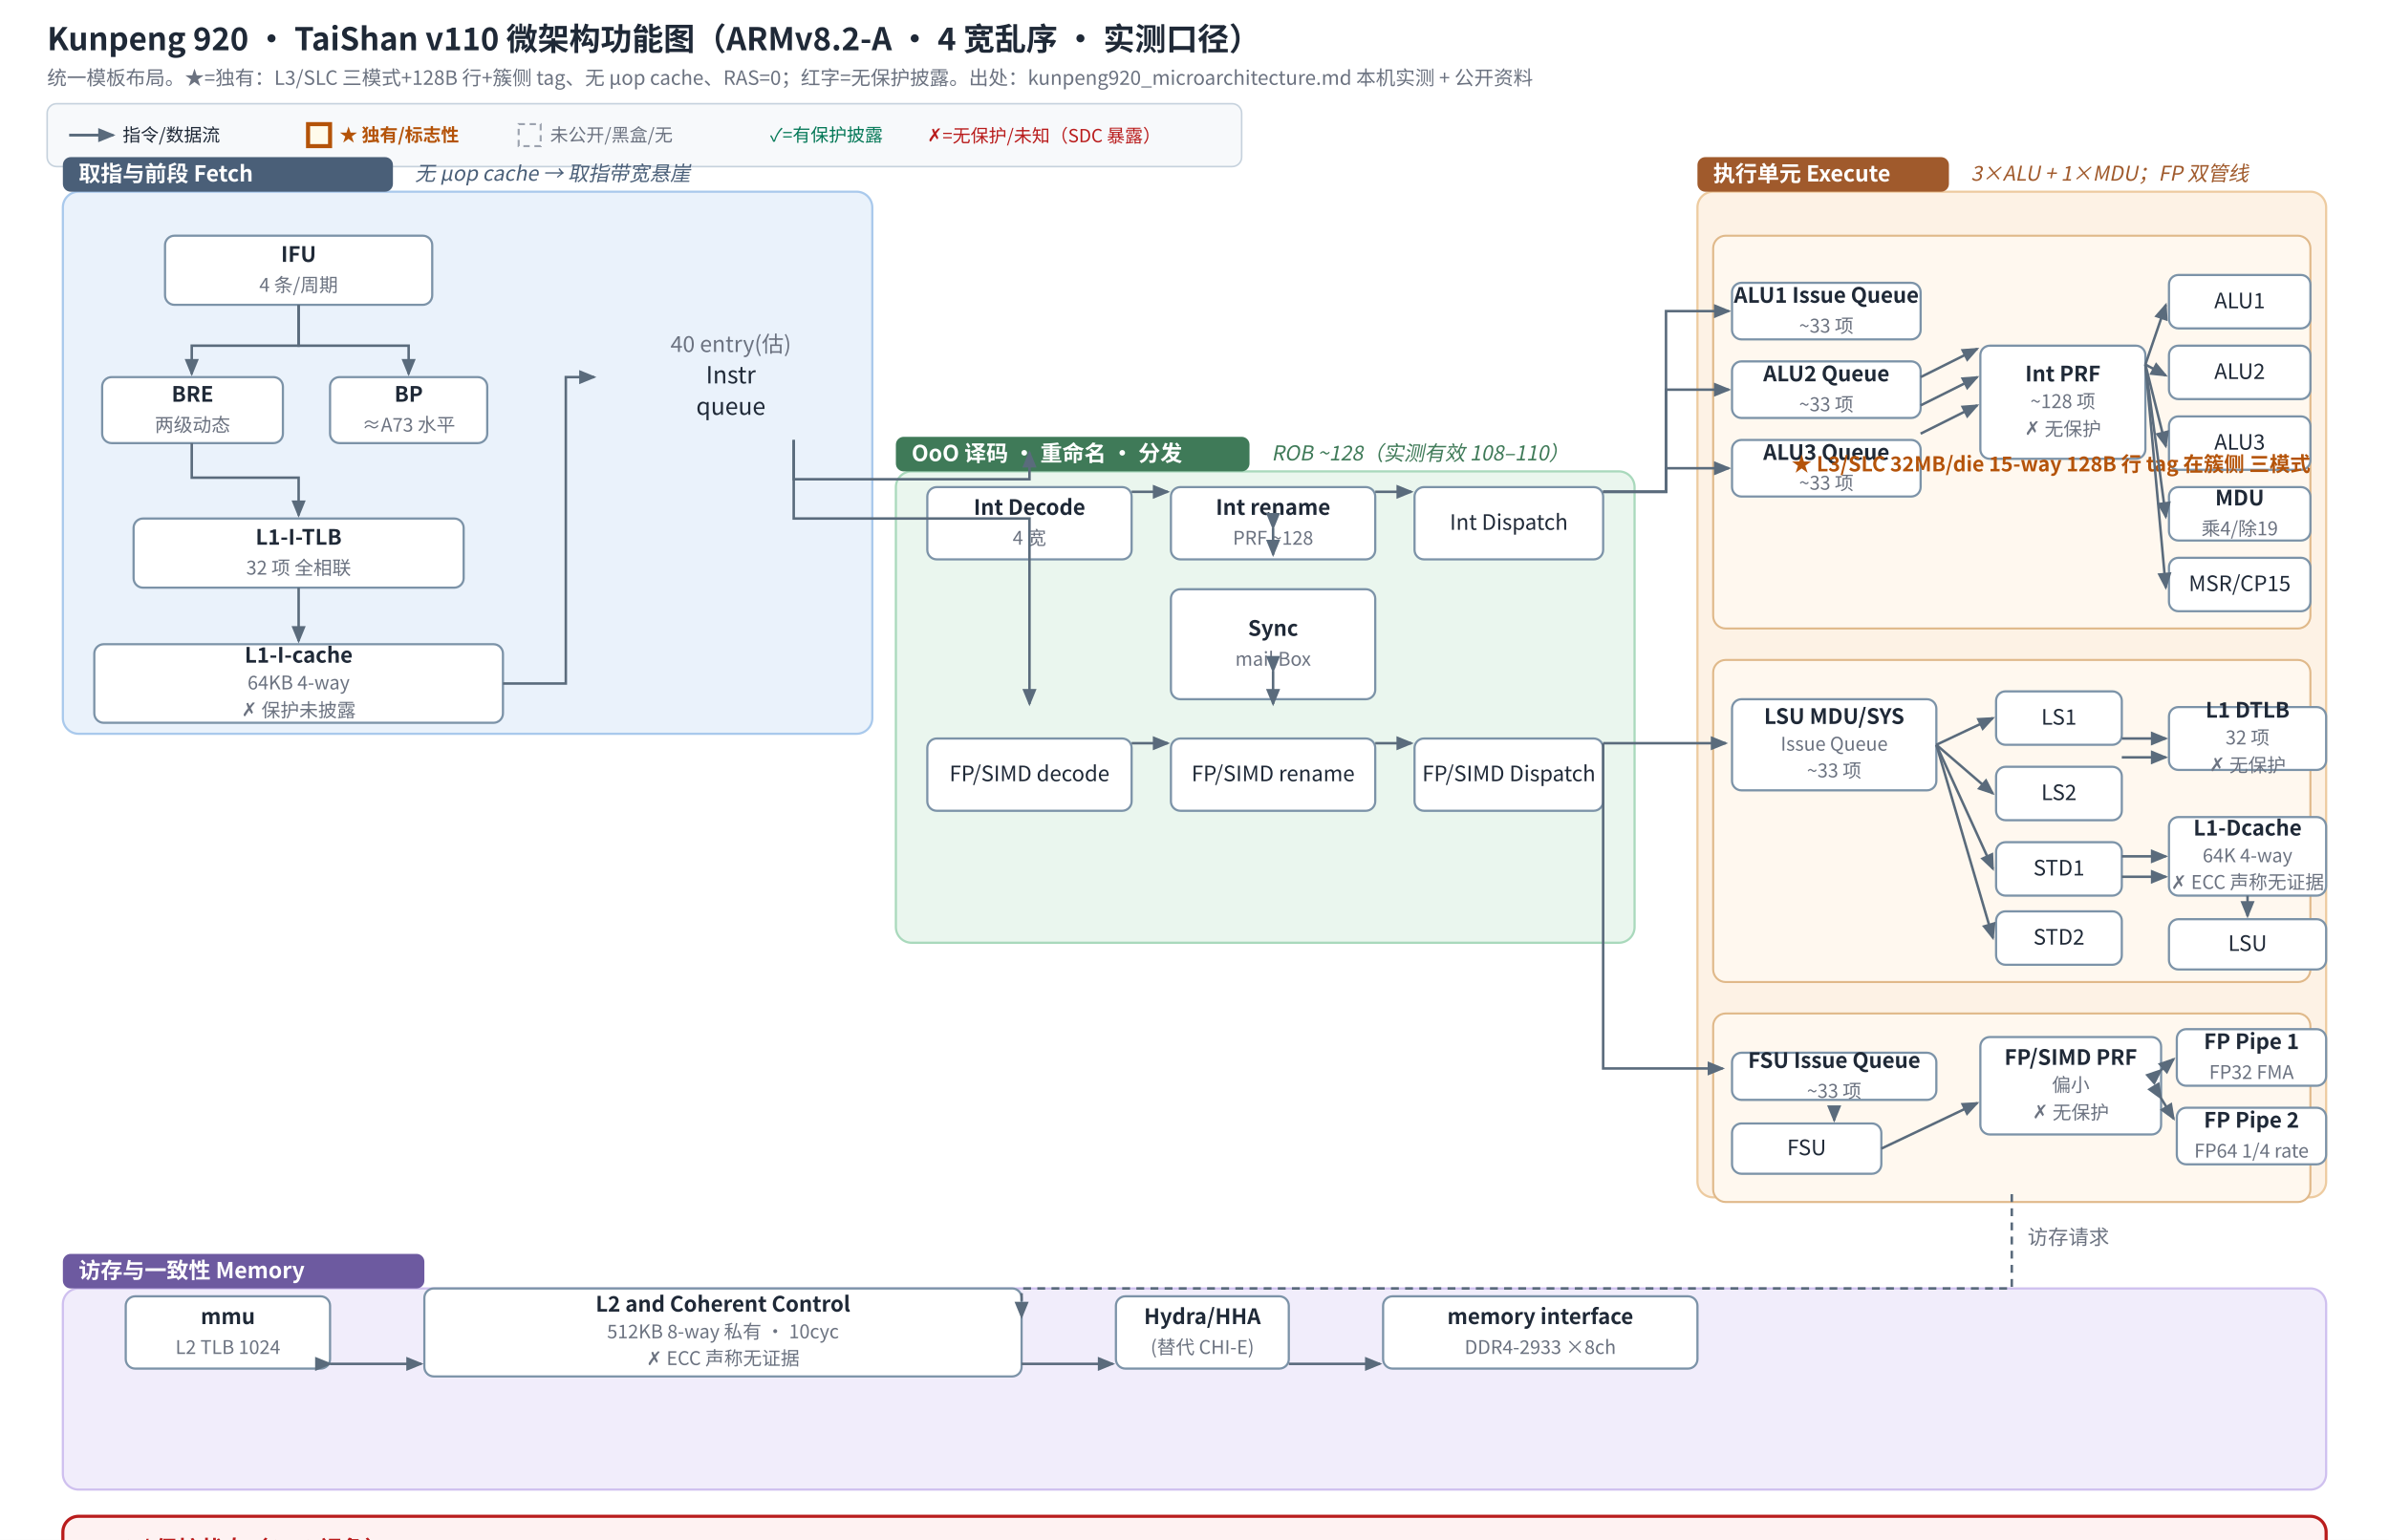
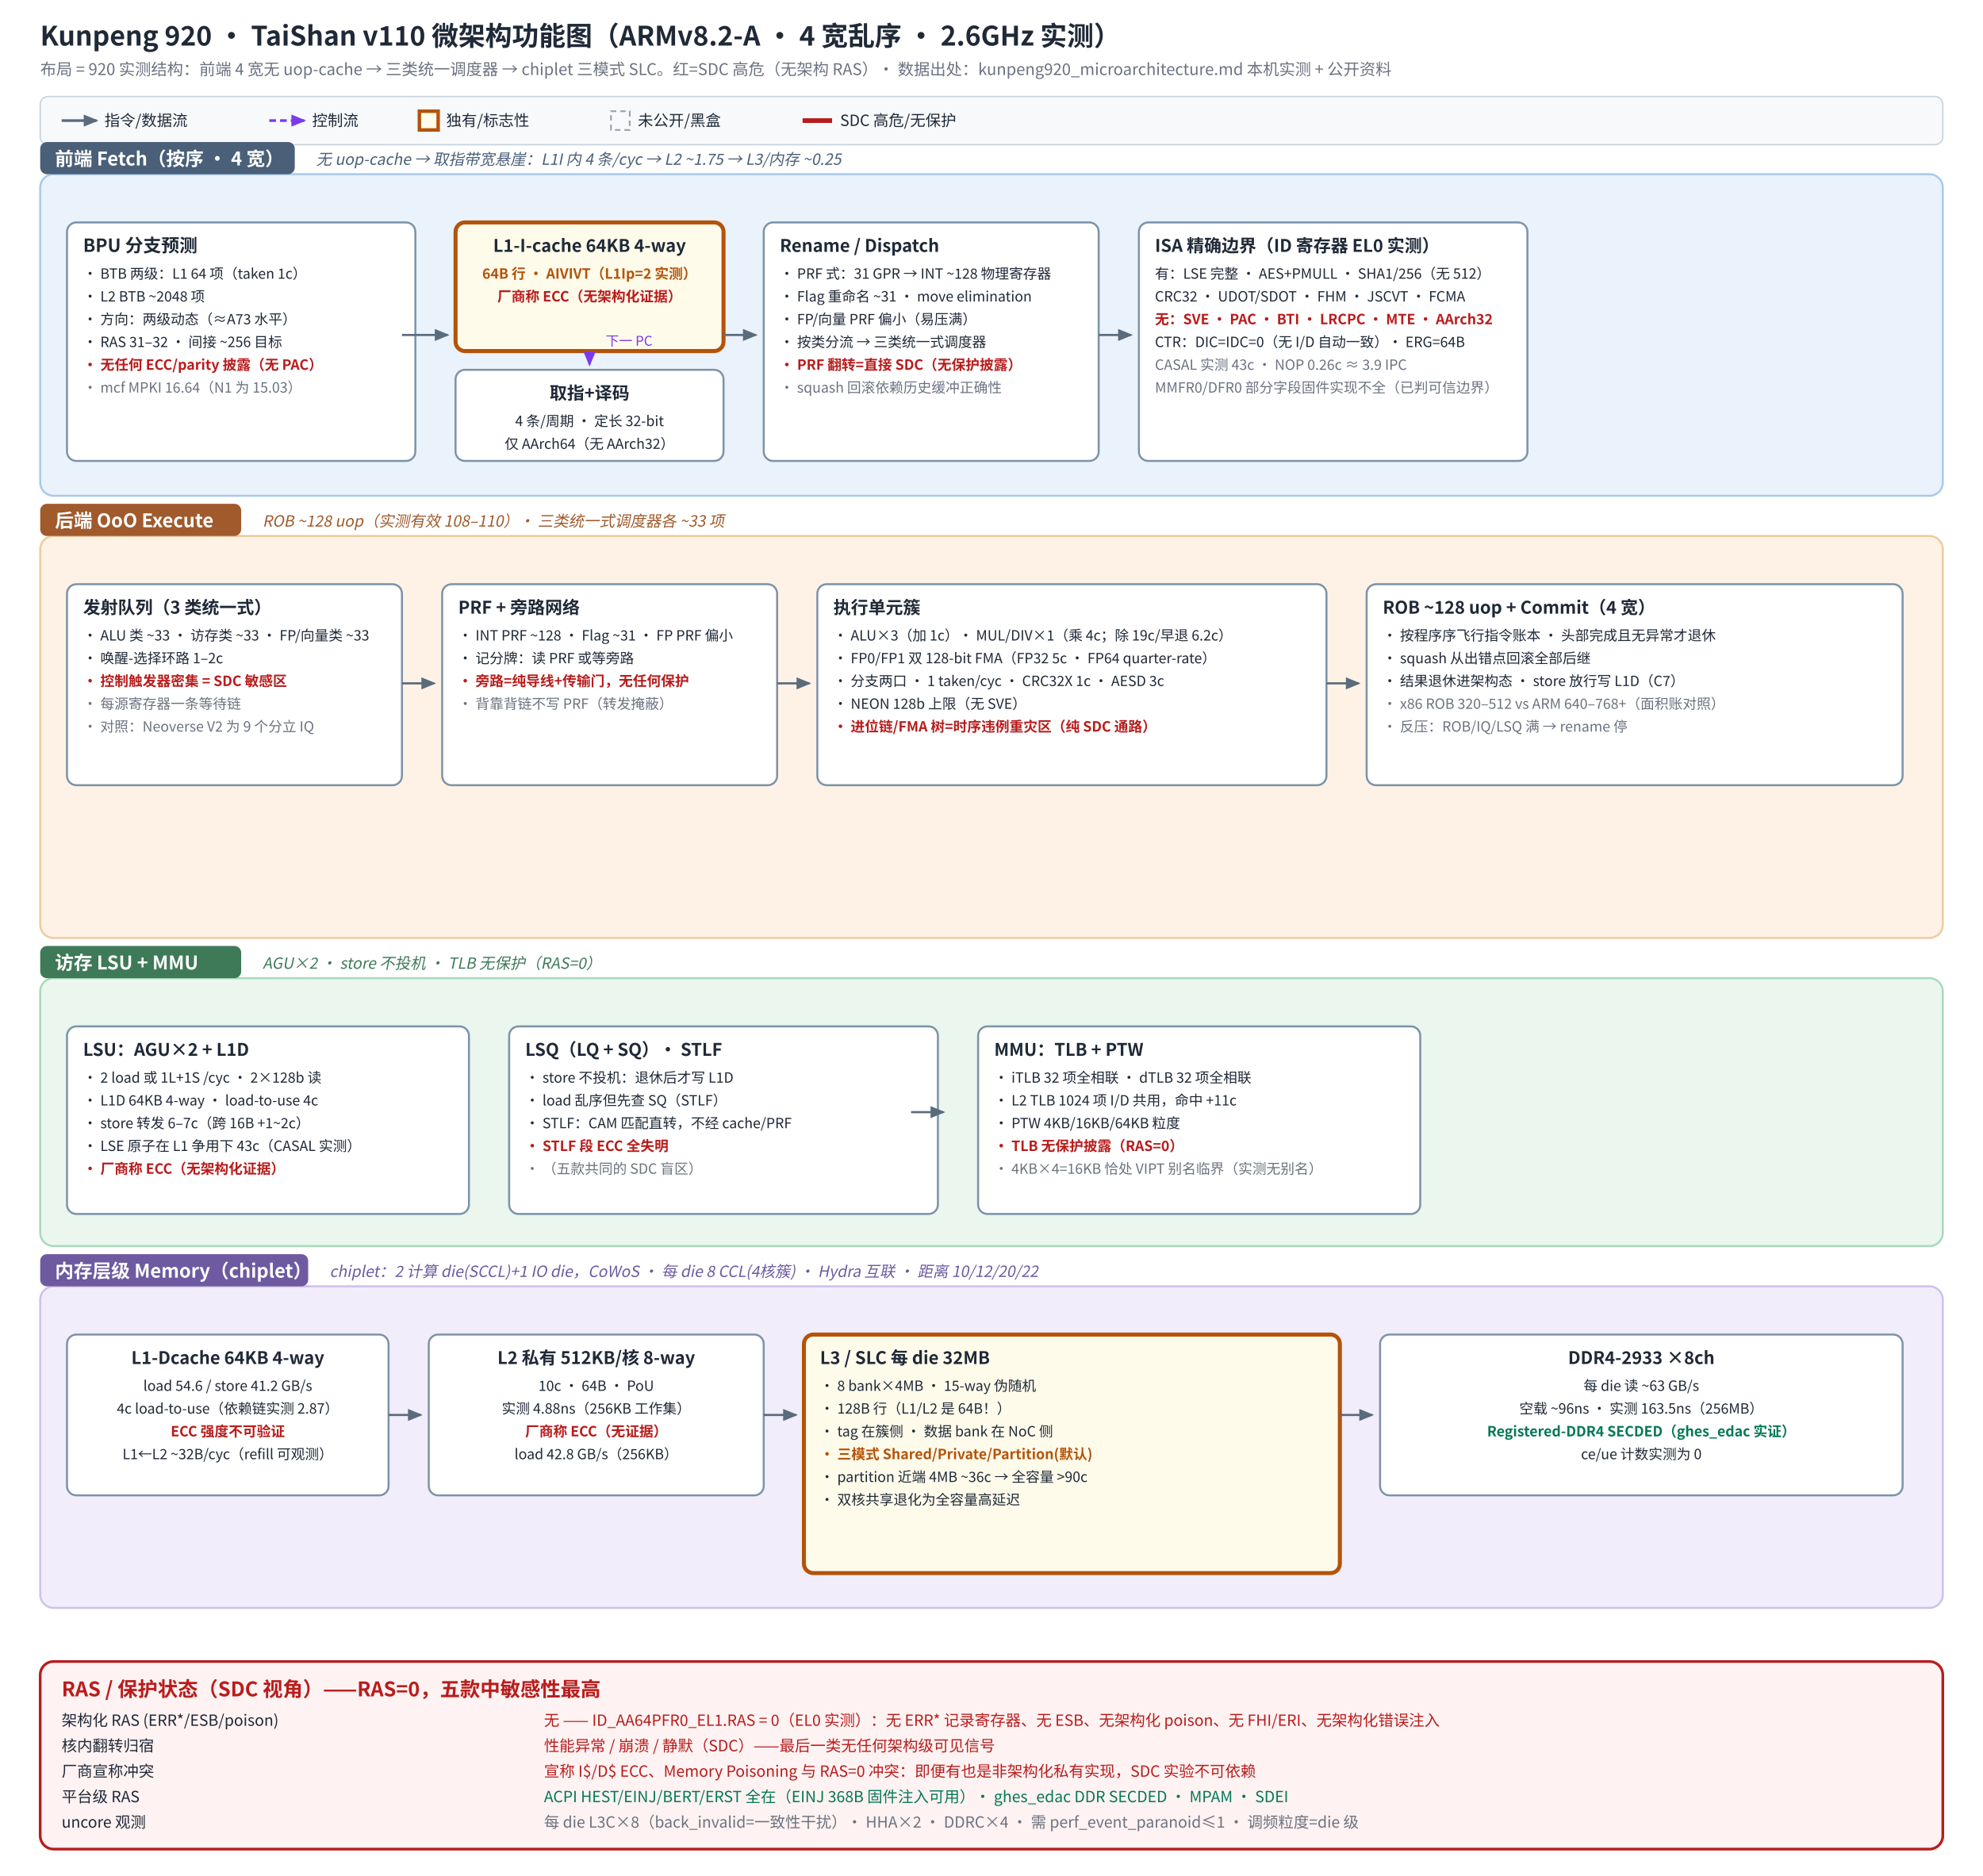
- <svg xmlns="http://www.w3.org/2000/svg" viewBox="0 0 1520 980" width="1520" height="980" font-family="system-ui,'PingFang SC','Noto Sans CJK SC','Microsoft YaHei',sans-serif">
+ <svg xmlns="http://www.w3.org/2000/svg" viewBox="0 0 1480 1400" width="1480" height="1400" font-family="system-ui,'PingFang SC','Noto Sans CJK SC','Microsoft YaHei',sans-serif">
  <defs>
    <marker id="arr" markerWidth="11" markerHeight="9" refX="9.5" refY="4.5" orient="auto" markerUnits="userSpaceOnUse">
      <path d="M0,0 L11,4.5 L0,9 Z" fill="#5a6b7c" />
    </marker>
-     <marker id="arrR" markerWidth="11" markerHeight="9" refX="1.5" refY="4.5" orient="auto-start-reverse" markerUnits="userSpaceOnUse">
-       <path d="M11,0 L0,4.5 L11,9 Z" fill="#5a6b7c" />
+     <marker id="arrC" markerWidth="11" markerHeight="9" refX="9.5" refY="4.5" orient="auto" markerUnits="userSpaceOnUse">
+       <path d="M0,0 L11,4.5 L0,9 Z" fill="#7c3aed" />
    </marker>
  </defs>
-   <rect x="0" y="0" width="1520" height="980" fill="#ffffff" />
-   <text x="30" y="32" font-size="20" font-weight="700" fill="#1f2937">Kunpeng 920 · TaiShan v110 微架构功能图（ARMv8.2-A · 4 宽乱序 · 实测口径）</text>
-   <text x="30" y="54" font-size="12.5" fill="#6b7280">统一模板布局。★=独有：L3/SLC 三模式+128B 行+簇侧 tag、无 µop cache、RAS=0；红字=无保护披露。出处：kunpeng920_microarchitecture.md 本机实测 + 公开资料</text>
-   <g font-size="11.5">
-     <rect x="30" y="66" width="760" height="40" rx="6" fill="#f7f9fb" stroke="#c6d2dd" />
-     <line x1="44" y1="86" x2="72" y2="86" stroke="#5a6b7c" stroke-width="1.8" marker-end="url(#arr)" />
-     <text x="78" y="90" fill="#1f2937">指令/数据流</text>
-     <rect x="196" y="79" width="14" height="14" fill="#fffbeb" stroke="#b45309" stroke-width="2.6" />
-     <text x="216" y="90" fill="#b45309" font-weight="600">★ 独有/标志性</text>
-     <rect x="330" y="79" width="14" height="14" fill="#f7f9fb" stroke="#9ca3af" stroke-width="1.3" stroke-dasharray="4,3" />
-     <text x="350" y="90" fill="#6b7280">未公开/黑盒/无</text>
-     <text x="490" y="90" fill="#047857">✓=有保护披露</text>
-     <text x="590" y="90" fill="#b91c1c">✗=无保护/未知（SDC 暴露）</text>
-   </g>
-   <rect x="40" y="122" width="515" height="345" rx="10" fill="#eaf2fb" stroke="#a9c9ec" stroke-width="1.4" />
-   <rect x="40" y="100" width="210" height="22" rx="5" fill="#4a5f78" />
-   <text x="50" y="115.5" font-size="14" fill="#ffffff" font-weight="600">取指与前段 Fetch</text>
-   <text x="264" y="115" font-size="13" fill="#4a5f78" font-style="italic">无 µop cache → 取指带宽悬崖</text>
-   <rect x="570" y="300" width="470" height="300" rx="10" fill="#eaf6ee" stroke="#a9d9bc" stroke-width="1.4" />
-   <rect x="570" y="278" width="225" height="22" rx="5" fill="#3f7a58" />
-   <text x="580" y="293.5" font-size="14" fill="#ffffff" font-weight="600">OoO 译码 · 重命名 · 分发</text>
-   <text x="809" y="293" font-size="13" fill="#3f7a58" font-style="italic">ROB ~128（实测有效 108–110）</text>
-   <rect x="1080" y="122" width="400" height="640" rx="10" fill="#fdf2e5" stroke="#edcba0" stroke-width="1.4" />
-   <rect x="1080" y="100" width="160" height="22" rx="5" fill="#a05a2c" />
-   <text x="1090" y="115.5" font-size="14" fill="#ffffff" font-weight="600">执行单元 Execute</text>
-   <text x="1254" y="115" font-size="13" fill="#a05a2c" font-style="italic">3×ALU + 1×MDU；FP 双管线</text>
-   <rect x="40" y="820" width="1440" height="128" rx="10" fill="#f1edfb" stroke="#cfc0ef" stroke-width="1.4" />
-   <rect x="40" y="798" width="230" height="22" rx="5" fill="#6d5aa0" />
-   <text x="50" y="813.5" font-size="14" fill="#ffffff" font-weight="600">访存与一致性 Memory</text>
-   <rect x="105" y="150" width="170" height="44" rx="6" fill="#ffffff" stroke="#7c93a8" stroke-width="1.4" />
-   <text x="190.0" y="166.68" font-size="13.5" fill="#1f2937" text-anchor="middle" font-weight="600">IFU</text>
-   <text x="190.0" y="185.68" font-size="12.0" fill="#6b7280" text-anchor="middle">4 条/周期</text>
-   <rect x="65" y="240" width="115" height="42" rx="6" fill="#ffffff" stroke="#7c93a8" stroke-width="1.4" />
-   <text x="122.5" y="255.68" font-size="13.5" fill="#1f2937" text-anchor="middle" font-weight="600">BRE</text>
-   <text x="122.5" y="274.68" font-size="12.0" fill="#6b7280" text-anchor="middle">两级动态</text>
-   <rect x="210" y="240" width="100" height="42" rx="6" fill="#ffffff" stroke="#7c93a8" stroke-width="1.4" />
-   <text x="260.0" y="255.68" font-size="13.5" fill="#1f2937" text-anchor="middle" font-weight="600">BP</text>
-   <text x="260.0" y="274.68" font-size="12.0" fill="#6b7280" text-anchor="middle">≈A73 水平</text>
-   <rect x="85" y="330" width="210" height="44" rx="6" fill="#ffffff" stroke="#7c93a8" stroke-width="1.4" />
-   <text x="190.0" y="346.68" font-size="13.5" fill="#1f2937" text-anchor="middle" font-weight="600">L1-I-TLB</text>
-   <text x="190.0" y="365.68" font-size="12.0" fill="#6b7280" text-anchor="middle">32 项 全相联</text>
-   <rect x="60" y="410" width="260" height="50" rx="6" fill="#ffffff" stroke="#7c93a8" stroke-width="1.4" />
-   <text x="190.0" y="421.74" font-size="13.5" fill="#1f2937" text-anchor="middle" font-weight="600">L1-I-cache</text>
-   <text x="190.0" y="438.74" font-size="12.0" fill="#6b7280" text-anchor="middle">64KB 4-way</text>
-   <text x="190.0" y="455.74" font-size="12.0" fill="#6b7280" text-anchor="middle">✗ 保护未披露</text>
-   <text x="465" y="224" font-size="14" fill="#6b7280" text-anchor="middle">40 entry(估)</text>
-   <text x="465" y="244" font-size="15" fill="#1f2937" text-anchor="middle">Instr</text>
-   <text x="465" y="264" font-size="15" fill="#1f2937" text-anchor="middle">queue</text>
-   <rect x="590" y="310" width="130" height="46" rx="6" fill="#ffffff" stroke="#7c93a8" stroke-width="1.4" />
-   <text x="655.0" y="327.68" font-size="13.5" fill="#1f2937" text-anchor="middle" font-weight="600">Int Decode</text>
-   <text x="655.0" y="346.68" font-size="12.0" fill="#6b7280" text-anchor="middle">4 宽</text>
-   <rect x="745" y="310" width="130" height="46" rx="6" fill="#ffffff" stroke="#7c93a8" stroke-width="1.4" />
-   <text x="810.0" y="327.68" font-size="13.5" fill="#1f2937" text-anchor="middle" font-weight="600">Int rename</text>
-   <text x="810.0" y="346.68" font-size="12.0" fill="#6b7280" text-anchor="middle">PRF ~128</text>
-   <rect x="900" y="310" width="120" height="46" rx="6" fill="#ffffff" stroke="#7c93a8" stroke-width="1.4" />
-   <text x="960.0" y="337.18" font-size="13.5" fill="#1f2937" text-anchor="middle">Int Dispatch</text>
-   <rect x="745" y="375" width="130" height="70" rx="6" fill="#ffffff" stroke="#7c93a8" stroke-width="1.4" />
-   <text x="810.0" y="404.68" font-size="13.5" fill="#1f2937" text-anchor="middle" font-weight="600">Sync</text>
-   <text x="810.0" y="423.68" font-size="12.0" fill="#6b7280" text-anchor="middle">mail Box</text>
-   <rect x="590" y="470" width="130" height="46" rx="6" fill="#ffffff" stroke="#7c93a8" stroke-width="1.4" />
-   <text x="655.0" y="497.18" font-size="13.5" fill="#1f2937" text-anchor="middle">FP/SIMD decode</text>
-   <rect x="745" y="470" width="130" height="46" rx="6" fill="#ffffff" stroke="#7c93a8" stroke-width="1.4" />
-   <text x="810.0" y="497.18" font-size="13.5" fill="#1f2937" text-anchor="middle">FP/SIMD rename</text>
-   <rect x="900" y="470" width="120" height="46" rx="6" fill="#ffffff" stroke="#7c93a8" stroke-width="1.4" />
-   <text x="960.0" y="497.18" font-size="13.5" fill="#1f2937" text-anchor="middle">FP/SIMD Dispatch</text>
-   <rect x="1090" y="150" width="380" height="250" rx="8" fill="#fff8ef" stroke="#e0b98a" stroke-width="1.3" />
-   <text x="1102" y="202" font-size="16" fill="#a05a2c" text-anchor="start" font-weight="600">IEX</text>
-   <rect x="1102" y="180" width="120" height="36" rx="6" fill="#ffffff" stroke="#7c93a8" stroke-width="1.4" />
-   <text x="1162.0" y="192.68" font-size="13.5" fill="#1f2937" text-anchor="middle" font-weight="600">ALU1 Issue Queue</text>
-   <text x="1162.0" y="211.68" font-size="12.0" fill="#6b7280" text-anchor="middle">~33 项</text>
-   <rect x="1102" y="230" width="120" height="36" rx="6" fill="#ffffff" stroke="#7c93a8" stroke-width="1.4" />
-   <text x="1162.0" y="242.68" font-size="13.5" fill="#1f2937" text-anchor="middle" font-weight="600">ALU2 Queue</text>
-   <text x="1162.0" y="261.68" font-size="12.0" fill="#6b7280" text-anchor="middle">~33 项</text>
-   <rect x="1102" y="280" width="120" height="36" rx="6" fill="#ffffff" stroke="#7c93a8" stroke-width="1.4" />
-   <text x="1162.0" y="292.68" font-size="13.5" fill="#1f2937" text-anchor="middle" font-weight="600">ALU3 Queue</text>
-   <text x="1162.0" y="311.68" font-size="12.0" fill="#6b7280" text-anchor="middle">~33 项</text>
-   <rect x="1260" y="220" width="105" height="72" rx="6" fill="#ffffff" stroke="#7c93a8" stroke-width="1.4" />
-   <text x="1312.5" y="242.74" font-size="13.5" fill="#1f2937" text-anchor="middle" font-weight="600">Int PRF</text>
-   <text x="1312.5" y="259.74" font-size="12.0" fill="#6b7280" text-anchor="middle">~128 项</text>
-   <text x="1312.5" y="276.74" font-size="12.0" fill="#6b7280" text-anchor="middle">✗ 无保护</text>
-   <rect x="1380" y="175" width="90" height="34" rx="6" fill="#ffffff" stroke="#7c93a8" stroke-width="1.4" />
-   <text x="1425.0" y="196.18" font-size="13.5" fill="#1f2937" text-anchor="middle">ALU1</text>
-   <rect x="1380" y="220" width="90" height="34" rx="6" fill="#ffffff" stroke="#7c93a8" stroke-width="1.4" />
-   <text x="1425.0" y="241.18" font-size="13.5" fill="#1f2937" text-anchor="middle">ALU2</text>
-   <rect x="1380" y="265" width="90" height="34" rx="6" fill="#ffffff" stroke="#7c93a8" stroke-width="1.4" />
-   <text x="1425.0" y="286.18" font-size="13.5" fill="#1f2937" text-anchor="middle">ALU3</text>
-   <rect x="1380" y="310" width="90" height="34" rx="6" fill="#ffffff" stroke="#7c93a8" stroke-width="1.4" />
-   <text x="1425.0" y="321.68" font-size="13.5" fill="#1f2937" text-anchor="middle" font-weight="600">MDU</text>
-   <text x="1425.0" y="340.68" font-size="12.0" fill="#6b7280" text-anchor="middle">乘4/除19</text>
-   <rect x="1380" y="355" width="90" height="34" rx="6" fill="#ffffff" stroke="#7c93a8" stroke-width="1.4" />
-   <text x="1425.0" y="376.18" font-size="13.5" fill="#1f2937" text-anchor="middle">MSR/CP15</text>
-   <rect x="1090" y="420" width="380" height="205" rx="8" fill="#fff8ef" stroke="#e0b98a" stroke-width="1.3" />
-   <text x="1102" y="472" font-size="16" fill="#a05a2c" text-anchor="start" font-weight="600">LSU</text>
-   <rect x="1102" y="445" width="130" height="58" rx="6" fill="#ffffff" stroke="#7c93a8" stroke-width="1.4" />
-   <text x="1167.0" y="460.74" font-size="13.5" fill="#1f2937" text-anchor="middle" font-weight="600">LSU MDU/SYS</text>
-   <text x="1167.0" y="477.74" font-size="12.0" fill="#6b7280" text-anchor="middle">Issue Queue</text>
-   <text x="1167.0" y="494.74" font-size="12.0" fill="#6b7280" text-anchor="middle">~33 项</text>
-   <rect x="1270" y="440" width="80" height="34" rx="6" fill="#ffffff" stroke="#7c93a8" stroke-width="1.4" />
-   <text x="1310.0" y="461.18" font-size="13.5" fill="#1f2937" text-anchor="middle">LS1</text>
-   <rect x="1270" y="488" width="80" height="34" rx="6" fill="#ffffff" stroke="#7c93a8" stroke-width="1.4" />
-   <text x="1310.0" y="509.18" font-size="13.5" fill="#1f2937" text-anchor="middle">LS2</text>
-   <rect x="1270" y="536" width="80" height="34" rx="6" fill="#ffffff" stroke="#7c93a8" stroke-width="1.4" />
-   <text x="1310.0" y="557.18" font-size="13.5" fill="#1f2937" text-anchor="middle">STD1</text>
-   <rect x="1270" y="580" width="80" height="34" rx="6" fill="#ffffff" stroke="#7c93a8" stroke-width="1.4" />
-   <text x="1310.0" y="601.18" font-size="13.5" fill="#1f2937" text-anchor="middle">STD2</text>
-   <rect x="1380" y="450" width="100" height="40" rx="6" fill="#ffffff" stroke="#7c93a8" stroke-width="1.4" />
-   <text x="1430.0" y="456.74" font-size="13.5" fill="#1f2937" text-anchor="middle" font-weight="600">L1 DTLB</text>
-   <text x="1430.0" y="473.74" font-size="12.0" fill="#6b7280" text-anchor="middle">32 项</text>
-   <text x="1430.0" y="490.74" font-size="12.0" fill="#6b7280" text-anchor="middle">✗ 无保护</text>
-   <rect x="1380" y="520" width="100" height="50" rx="6" fill="#ffffff" stroke="#7c93a8" stroke-width="1.4" />
-   <text x="1430.0" y="531.74" font-size="13.5" fill="#1f2937" text-anchor="middle" font-weight="600">L1-Dcache</text>
-   <text x="1430.0" y="548.74" font-size="12.0" fill="#6b7280" text-anchor="middle">64K 4-way</text>
-   <text x="1430.0" y="565.74" font-size="12.0" fill="#6b7280" text-anchor="middle">✗ ECC 声称无证据</text>
-   <rect x="1380" y="585" width="100" height="32" rx="6" fill="#ffffff" stroke="#7c93a8" stroke-width="1.4" />
-   <text x="1430.0" y="605.18" font-size="13.5" fill="#1f2937" text-anchor="middle">LSU</text>
-   <rect x="1090" y="645" width="380" height="120" rx="8" fill="#fff8ef" stroke="#e0b98a" stroke-width="1.3" />
-   <text x="1102" y="697" font-size="16" fill="#a05a2c" text-anchor="start" font-weight="600">FSU</text>
-   <rect x="1102" y="670" width="130" height="30" rx="6" fill="#ffffff" stroke="#7c93a8" stroke-width="1.4" />
-   <text x="1167.0" y="679.68" font-size="13.5" fill="#1f2937" text-anchor="middle" font-weight="600">FSU Issue Queue</text>
-   <text x="1167.0" y="698.68" font-size="12.0" fill="#6b7280" text-anchor="middle">~33 项</text>
-   <rect x="1102" y="715" width="95" height="32" rx="6" fill="#ffffff" stroke="#7c93a8" stroke-width="1.4" />
-   <text x="1149.5" y="735.18" font-size="13.5" fill="#1f2937" text-anchor="middle">FSU</text>
-   <rect x="1260" y="660" width="115" height="62" rx="6" fill="#ffffff" stroke="#7c93a8" stroke-width="1.4" />
-   <text x="1317.5" y="677.74" font-size="13.5" fill="#1f2937" text-anchor="middle" font-weight="600">FP/SIMD PRF</text>
-   <text x="1317.5" y="694.74" font-size="12.0" fill="#6b7280" text-anchor="middle">偏小</text>
-   <text x="1317.5" y="711.74" font-size="12.0" fill="#6b7280" text-anchor="middle">✗ 无保护</text>
-   <rect x="1385" y="655" width="95" height="36" rx="6" fill="#ffffff" stroke="#7c93a8" stroke-width="1.4" />
-   <text x="1432.5" y="667.68" font-size="13.5" fill="#1f2937" text-anchor="middle" font-weight="600">FP Pipe 1</text>
-   <text x="1432.5" y="686.68" font-size="12.0" fill="#6b7280" text-anchor="middle">FP32 FMA</text>
-   <rect x="1385" y="705" width="95" height="36" rx="6" fill="#ffffff" stroke="#7c93a8" stroke-width="1.4" />
-   <text x="1432.5" y="717.68" font-size="13.5" fill="#1f2937" text-anchor="middle" font-weight="600">FP Pipe 2</text>
-   <text x="1432.5" y="736.68" font-size="12.0" fill="#6b7280" text-anchor="middle">FP64 1/4 rate</text>
-   <rect x="80" y="825" width="130" height="46" rx="6" fill="#ffffff" stroke="#7c93a8" stroke-width="1.4" />
-   <text x="145.0" y="842.68" font-size="13.5" fill="#1f2937" text-anchor="middle" font-weight="600">mmu</text>
-   <text x="145.0" y="861.68" font-size="12.0" fill="#6b7280" text-anchor="middle">L2 TLB 1024</text>
-   <rect x="270" y="820" width="380" height="56" rx="6" fill="#ffffff" stroke="#7c93a8" stroke-width="1.4" />
-   <text x="460.0" y="834.74" font-size="13.5" fill="#1f2937" text-anchor="middle" font-weight="600">L2 and Coherent Control</text>
-   <text x="460.0" y="851.74" font-size="12.0" fill="#6b7280" text-anchor="middle">512KB 8-way 私有 · 10cyc</text>
-   <text x="460.0" y="868.74" font-size="12.0" fill="#6b7280" text-anchor="middle">✗ ECC 声称无证据</text>
-   <rect x="710" y="825" width="110" height="46" rx="6" fill="#ffffff" stroke="#7c93a8" stroke-width="1.4" />
-   <text x="765.0" y="842.68" font-size="13.5" fill="#1f2937" text-anchor="middle" font-weight="600">Hydra/HHA</text>
-   <text x="765.0" y="861.68" font-size="12.0" fill="#6b7280" text-anchor="middle">(替代 CHI-E)</text>
-   <rect x="880" y="825" width="200" height="46" rx="6" fill="#ffffff" stroke="#7c93a8" stroke-width="1.4" />
-   <text x="980.0" y="842.68" font-size="13.5" fill="#1f2937" text-anchor="middle" font-weight="600">memory interface</text>
-   <text x="980.0" y="861.68" font-size="12.0" fill="#6b7280" text-anchor="middle">DDR4-2933 ×8ch</text>
-   <text x="1470" y="300" font-size="13" fill="#b45309" text-anchor="end" font-weight="600">★ L3/SLC 32MB/die 15-way 128B 行 tag 在簇侧 三模式</text>
-   <path d="M190,194 L190,220 L122,220 L122,238" fill="none" stroke="#5a6b7c" stroke-width="1.6" marker-end="url(#arr)" />
-   <path d="M190,194 L190,220 L260,220 L260,238" fill="none" stroke="#5a6b7c" stroke-width="1.6" marker-end="url(#arr)" />
-   <path d="M122,282 L122,304 L190,304 L190,328" fill="none" stroke="#5a6b7c" stroke-width="1.6" marker-end="url(#arr)" />
-   <path d="M190,374 L190,408" fill="none" stroke="#5a6b7c" stroke-width="1.6" marker-end="url(#arr)" />
-   <path d="M320,435 L360,435 L360,240 L378,240" fill="none" stroke="#5a6b7c" stroke-width="1.6" marker-end="url(#arr)" />
-   <path d="M505,280 L505,305 L655,305 L655,288" fill="none" stroke="#5a6b7c" stroke-width="1.6" marker-end="url(#arr)" />
-   <path d="M505,280 L505,330 L655,330 L655,448" fill="none" stroke="#5a6b7c" stroke-width="1.6" marker-end="url(#arr)" />
-   <path d="M720,313 L743,313" fill="none" stroke="#5a6b7c" stroke-width="1.6" marker-end="url(#arr)" />
-   <path d="M875,313 L898,313" fill="none" stroke="#5a6b7c" stroke-width="1.6" marker-end="url(#arr)" />
-   <path d="M720,473 L743,473" fill="none" stroke="#5a6b7c" stroke-width="1.6" marker-end="url(#arr)" />
-   <path d="M875,473 L898,473" fill="none" stroke="#5a6b7c" stroke-width="1.6" marker-end="url(#arr)" />
-   <path d="M810,336 L810,353" fill="none" stroke="#5a6b7c" stroke-width="1.6" marker-start="url(#arrR)" marker-end="url(#arr)" />
-   <path d="M810,427 L810,448" fill="none" stroke="#5a6b7c" stroke-width="1.6" marker-start="url(#arrR)" marker-end="url(#arr)" />
-   <path d="M1020,313 L1060,313 L1060,198 L1100,198" fill="none" stroke="#5a6b7c" stroke-width="1.6" marker-end="url(#arr)" />
-   <path d="M1020,313 L1060,313 L1060,248 L1100,248" fill="none" stroke="#5a6b7c" stroke-width="1.6" marker-end="url(#arr)" />
-   <path d="M1020,313 L1060,313 L1060,298 L1100,298" fill="none" stroke="#5a6b7c" stroke-width="1.6" marker-end="url(#arr)" />
-   <path d="M1020,473 L1098,473" fill="none" stroke="#5a6b7c" stroke-width="1.6" marker-end="url(#arr)" />
-   <path d="M1020,473 L1020,680 L1096,680" fill="none" stroke="#5a6b7c" stroke-width="1.6" marker-end="url(#arr)" />
-   <path d="M1222,240 L1258,222" fill="none" stroke="#5a6b7c" stroke-width="1.6" marker-end="url(#arr)" />
-   <path d="M1222,258 L1258,240" fill="none" stroke="#5a6b7c" stroke-width="1.6" marker-end="url(#arr)" />
-   <path d="M1222,276 L1258,258" fill="none" stroke="#5a6b7c" stroke-width="1.6" marker-end="url(#arr)" />
-   <path d="M1365,232 L1378,194" fill="none" stroke="#5a6b7c" stroke-width="1.6" marker-end="url(#arr)" />
-   <path d="M1365,232 L1378,239" fill="none" stroke="#5a6b7c" stroke-width="1.6" marker-end="url(#arr)" />
-   <path d="M1365,232 L1378,284" fill="none" stroke="#5a6b7c" stroke-width="1.6" marker-end="url(#arr)" />
-   <path d="M1365,232 L1378,329" fill="none" stroke="#5a6b7c" stroke-width="1.6" marker-end="url(#arr)" />
-   <path d="M1365,232 L1378,374" fill="none" stroke="#5a6b7c" stroke-width="1.6" marker-end="url(#arr)" />
-   <path d="M1232,474 L1268,457" fill="none" stroke="#5a6b7c" stroke-width="1.6" marker-end="url(#arr)" />
-   <path d="M1232,474 L1268,505" fill="none" stroke="#5a6b7c" stroke-width="1.6" marker-end="url(#arr)" />
-   <path d="M1232,474 L1268,553" fill="none" stroke="#5a6b7c" stroke-width="1.6" marker-end="url(#arr)" />
-   <path d="M1232,474 L1268,597" fill="none" stroke="#5a6b7c" stroke-width="1.6" marker-end="url(#arr)" />
-   <path d="M1350,470 L1378,470" fill="none" stroke="#5a6b7c" stroke-width="1.6" marker-end="url(#arr)" />
-   <path d="M1350,482 L1378,482" fill="none" stroke="#5a6b7c" stroke-width="1.6" marker-end="url(#arr)" />
-   <path d="M1350,545 L1378,545" fill="none" stroke="#5a6b7c" stroke-width="1.6" marker-end="url(#arr)" />
-   <path d="M1350,558 L1378,558" fill="none" stroke="#5a6b7c" stroke-width="1.6" marker-end="url(#arr)" />
-   <path d="M1430,570 L1430,583" fill="none" stroke="#5a6b7c" stroke-width="1.6" marker-end="url(#arr)" />
-   <path d="M1167,705 L1167,713" fill="none" stroke="#5a6b7c" stroke-width="1.6" marker-end="url(#arr)" />
-   <path d="M1197,731 L1258,702" fill="none" stroke="#5a6b7c" stroke-width="1.6" marker-end="url(#arr)" />
-   <path d="M1375,681 L1383,674" fill="none" stroke="#5a6b7c" stroke-width="1.6" marker-start="url(#arrR)" marker-end="url(#arr)" />
-   <path d="M1375,699 L1383,712" fill="none" stroke="#5a6b7c" stroke-width="1.6" marker-start="url(#arrR)" marker-end="url(#arr)" />
-   <path d="M210,868 L268,868" fill="none" stroke="#5a6b7c" stroke-width="1.6" marker-start="url(#arrR)" marker-end="url(#arr)" />
-   <path d="M650,868 L708,868" fill="none" stroke="#5a6b7c" stroke-width="1.6" marker-end="url(#arr)" />
-   <path d="M820,868 L878,868" fill="none" stroke="#5a6b7c" stroke-width="1.6" marker-end="url(#arr)" />
-   <path d="M1280,760 L1280,820 L650,820 L650,838" fill="none" stroke="#5a6b7c" stroke-width="1.6" stroke-dasharray="5,4" marker-end="url(#arr)" />
-   <text x="1290" y="792" font-size="13" fill="#6b7280" text-anchor="start">访存请求</text>
-   <rect x="40" y="965" width="1440" height="115" rx="10" fill="#fef2f2" stroke="#b91c1c" stroke-width="2" />
-   <text x="58" y="991" font-size="14.5" fill="#b91c1c" text-anchor="start" font-weight="600">RAS / 保护状态（SDC 视角）</text>
-   <text x="58" y="1013" font-size="12.5" fill="#1f2937" text-anchor="start">架构化 RAS (ERR*/ESB/poison)</text>
-   <text x="300" y="1013" font-size="12.5" fill="#b91c1c" text-anchor="start">✗ 无 —— ID_AA64PFR0_EL1.RAS = 0（EL0 实测）</text>
-   <text x="58" y="1033" font-size="12.5" fill="#1f2937" text-anchor="start">核内 RAM 保护</text>
-   <text x="300" y="1033" font-size="12.5" fill="#b91c1c" text-anchor="start">✗ 未知：厂商宣称 I$/D$ ECC，但无架构化接口可验证</text>
-   <text x="58" y="1053" font-size="12.5" fill="#1f2937" text-anchor="start">平台 RAS</text>
-   <text x="300" y="1053" font-size="12.5" fill="#047857" text-anchor="start">✓ ACPI HEST/EINJ/BERT/ERST + ghes_edac DDR SECDED</text>
-   <text x="58" y="1073" font-size="12.5" fill="#1f2937" text-anchor="start">SDC 判定</text>
-   <text x="300" y="1073" font-size="12.5" fill="#b91c1c" text-anchor="start">核内翻转无任何架构级可见信号 —— 五款中敏感性最高</text>
+   <rect x="0" y="0" width="1480" height="1400" fill="#ffffff" />
+   <text x="30" y="34" font-size="20" font-weight="700" fill="#1f2937">Kunpeng 920 · TaiShan v110 微架构功能图（ARMv8.2-A · 4 宽乱序 · 2.6GHz 实测）</text>
+   <text x="30" y="56" font-size="12" fill="#6b7280">布局 = 920 实测结构：前端 4 宽无 uop-cache → 三类统一调度器 → chiplet 三模式 SLC。红=SDC 高危（无架构 RAS）· 数据出处：kunpeng920_microarchitecture.md 本机实测 + 公开资料</text>
+   <rect x="30" y="72" width="1420" height="36" rx="6" fill="#f7f9fb" stroke="#c6d2dd" />
+   <line x1="46" y1="90" x2="72" y2="90" stroke="#5a6b7c" stroke-width="2" marker-end="url(#arr)" />
+   <text x="78" y="94" font-size="11.5" fill="#1f2937">指令/数据流</text>
+   <line x1="201" y1="90" x2="227" y2="90" stroke="#7c3aed" stroke-width="2" stroke-dasharray="5,3" marker-end="url(#arrC)" />
+   <text x="233" y="94" font-size="11.5" fill="#1f2937">控制流</text>
+   <rect x="313" y="83" width="14" height="14" fill="#fffbeb" stroke="#b45309" stroke-width="2.6" />
+   <text x="333" y="94" font-size="11.5" fill="#1f2937">独有/标志性</text>
+   <rect x="456" y="83" width="14" height="14" fill="#f9fafb" stroke="#9ca3af" stroke-width="1.3" stroke-dasharray="4,3" />
+   <text x="476" y="94" font-size="11.5" fill="#1f2937">未公开/黑盒</text>
+   <line x1="599" y1="90" x2="621" y2="90" stroke="#b91c1c" stroke-width="3.5" />
+   <text x="627" y="94" font-size="11.5" fill="#1f2937">SDC 高危/无保护</text>
+   <rect x="30" y="130" width="1420" height="240" rx="10" fill="#eaf2fb" stroke="#a9c9ec" stroke-width="1.5" />
+   <rect x="30" y="106" width="190" height="24" rx="5" fill="#4a5f78" />
+   <text x="41" y="123.5" font-size="14" fill="#ffffff" font-weight="600">前端 Fetch（按序 · 4 宽）</text>
+   <text x="236" y="123" font-size="11.5" fill="#4a5f78" font-style="italic">无 uop-cache → 取指带宽悬崖：L1I 内 4 条/cyc → L2 ~1.75 → L3/内存 ~0.25</text>
+   <rect x="50" y="166" width="260" height="178" rx="7" fill="#ffffff" stroke="#7c93a8" stroke-width="1.5" />
+   <text x="62" y="188" font-size="13.5" fill="#1f2937" text-anchor="start" font-weight="700">BPU 分支预测</text>
+   <text x="62" y="208" font-size="10.5" fill="#1f2937" text-anchor="start">· BTB 两级：L1 64 项（taken 1c）</text>
+   <text x="62" y="225" font-size="10.5" fill="#1f2937" text-anchor="start">· L2 BTB ~2048 项</text>
+   <text x="62" y="242" font-size="10.5" fill="#1f2937" text-anchor="start">· 方向：两级动态（≈A73 水平）</text>
+   <text x="62" y="259" font-size="10.5" fill="#1f2937" text-anchor="start">· RAS 31–32 · 间接 ~256 目标</text>
+   <text x="62" y="276" font-size="10.5" fill="#b91c1c" text-anchor="start" font-weight="600">· 无任何 ECC/parity 披露（无 PAC）</text>
+   <text x="62" y="293" font-size="10.5" fill="#6b7280" text-anchor="start">· mcf MPKI 16.64（N1 为 15.03）</text>
+   <rect x="50" y="366" width="260" height="0" rx="7" fill="#ffffff" stroke="#7c93a8" stroke-width="1.5" />
+   <text x="180.0" y="388" font-size="13" fill="#1f2937" text-anchor="middle" font-weight="700" />
+   <rect x="340" y="166" width="200" height="96" rx="7" fill="#fffbeb" stroke="#b45309" stroke-width="3" />
+   <text x="440.0" y="188" font-size="13" fill="#1f2937" text-anchor="middle" font-weight="700">L1-I-cache 64KB 4-way</text>
+   <text x="440.0" y="208" font-size="10.5" fill="#b45309" text-anchor="middle" font-weight="600">64B 行 · AIVIVT（L1Ip=2 实测）</text>
+   <text x="440.0" y="225" font-size="10.5" fill="#b91c1c" text-anchor="middle" font-weight="600">厂商称 ECC（无架构化证据）</text>
+   <rect x="340" y="276" width="200" height="68" rx="7" fill="#ffffff" stroke="#7c93a8" stroke-width="1.5" />
+   <text x="440.0" y="298" font-size="13" fill="#1f2937" text-anchor="middle" font-weight="700">取指+译码</text>
+   <text x="440.0" y="318" font-size="10.5" fill="#1f2937" text-anchor="middle">4 条/周期 · 定长 32-bit</text>
+   <text x="440.0" y="335" font-size="10.5" fill="#1f2937" text-anchor="middle">仅 AArch64（无 AArch32）</text>
+   <path d="M300,250 L334,250" fill="none" stroke="#5a6b7c" stroke-width="1.6" marker-end="url(#arr)" />
+   <path d="M440,262 L440,272" fill="none" stroke="#7c3aed" stroke-width="1.6" marker-end="url(#arrC)" />
+   <text x="452" y="258" font-size="10" fill="#7c3aed" text-anchor="start">下一 PC</text>
+   <rect x="570" y="166" width="250" height="178" rx="7" fill="#ffffff" stroke="#7c93a8" stroke-width="1.5" />
+   <text x="582" y="188" font-size="13" fill="#1f2937" text-anchor="start" font-weight="700">Rename / Dispatch</text>
+   <text x="582" y="208" font-size="10.5" fill="#1f2937" text-anchor="start">· PRF 式：31 GPR → INT ~128 物理寄存器</text>
+   <text x="582" y="225" font-size="10.5" fill="#1f2937" text-anchor="start">· Flag 重命名 ~31 · move elimination</text>
+   <text x="582" y="242" font-size="10.5" fill="#1f2937" text-anchor="start">· FP/向量 PRF 偏小（易压满）</text>
+   <text x="582" y="259" font-size="10.5" fill="#1f2937" text-anchor="start">· 按类分流 → 三类统一式调度器</text>
+   <text x="582" y="276" font-size="10.5" fill="#b91c1c" text-anchor="start" font-weight="600">· PRF 翻转=直接 SDC（无保护披露）</text>
+   <text x="582" y="293" font-size="10.5" fill="#6b7280" text-anchor="start">· squash 回滚依赖历史缓冲正确性</text>
+   <path d="M540,250 L564,250" fill="none" stroke="#5a6b7c" stroke-width="1.6" marker-end="url(#arr)" />
+   <rect x="850" y="166" width="290" height="178" rx="7" fill="#ffffff" stroke="#7c93a8" stroke-width="1.5" />
+   <text x="862" y="188" font-size="13" fill="#1f2937" text-anchor="start" font-weight="700">ISA 精确边界（ID 寄存器 EL0 实测）</text>
+   <text x="862" y="208" font-size="10.5" fill="#1f2937" text-anchor="start">有：LSE 完整 · AES+PMULL · SHA1/256（无 512）</text>
+   <text x="862" y="225" font-size="10.5" fill="#1f2937" text-anchor="start">　　CRC32 · UDOT/SDOT · FHM · JSCVT · FCMA</text>
+   <text x="862" y="242" font-size="10.5" fill="#b91c1c" text-anchor="start" font-weight="600">无：SVE · PAC · BTI · LRCPC · MTE · AArch32</text>
+   <text x="862" y="259" font-size="10.5" fill="#1f2937" text-anchor="start">CTR：DIC=IDC=0（无 I/D 自动一致）· ERG=64B</text>
+   <text x="862" y="276" font-size="10.5" fill="#6b7280" text-anchor="start">CASAL 实测 43c · NOP 0.26c ≈ 3.9 IPC</text>
+   <text x="862" y="293" font-size="10.5" fill="#6b7280" text-anchor="start">MMFR0/DFR0 部分字段固件实现不全（已判可信边界）</text>
+   <path d="M820,250 L844,250" fill="none" stroke="#5a6b7c" stroke-width="1.6" marker-end="url(#arr)" />
+   <rect x="30" y="400" width="1420" height="300" rx="10" fill="#fdf2e5" stroke="#edcba0" stroke-width="1.5" />
+   <rect x="30" y="376" width="150" height="24" rx="5" fill="#a05a2c" />
+   <text x="41" y="393.5" font-size="14" fill="#ffffff" font-weight="600">后端 OoO Execute</text>
+   <text x="196" y="393" font-size="11.5" fill="#a05a2c" font-style="italic">ROB ~128 uop（实测有效 108–110）· 三类统一式调度器各 ~33 项</text>
+   <rect x="50" y="436" width="250" height="150" rx="7" fill="#ffffff" stroke="#7c93a8" stroke-width="1.5" />
+   <text x="62" y="458" font-size="13" fill="#1f2937" text-anchor="start" font-weight="700">发射队列（3 类统一式）</text>
+   <text x="62" y="478" font-size="10.5" fill="#1f2937" text-anchor="start">· ALU 类 ~33 · 访存类 ~33 · FP/向量类 ~33</text>
+   <text x="62" y="495" font-size="10.5" fill="#1f2937" text-anchor="start">· 唤醒-选择环路 1–2c</text>
+   <text x="62" y="512" font-size="10.5" fill="#b91c1c" text-anchor="start" font-weight="600">· 控制触发器密集 = SDC 敏感区</text>
+   <text x="62" y="529" font-size="10.5" fill="#6b7280" text-anchor="start">· 每源寄存器一条等待链</text>
+   <text x="62" y="546" font-size="10.5" fill="#6b7280" text-anchor="start">· 对照：Neoverse V2 为 9 个分立 IQ</text>
+   <rect x="330" y="436" width="250" height="150" rx="7" fill="#ffffff" stroke="#7c93a8" stroke-width="1.5" />
+   <text x="342" y="458" font-size="13" fill="#1f2937" text-anchor="start" font-weight="700">PRF + 旁路网络</text>
+   <text x="342" y="478" font-size="10.5" fill="#1f2937" text-anchor="start">· INT PRF ~128 · Flag ~31 · FP PRF 偏小</text>
+   <text x="342" y="495" font-size="10.5" fill="#1f2937" text-anchor="start">· 记分牌：读 PRF 或等旁路</text>
+   <text x="342" y="512" font-size="10.5" fill="#b91c1c" text-anchor="start" font-weight="600">· 旁路=纯导线+传输门，无任何保护</text>
+   <text x="342" y="529" font-size="10.5" fill="#6b7280" text-anchor="start">· 背靠背链不写 PRF（转发掩蔽）</text>
+   <rect x="610" y="436" width="380" height="150" rx="7" fill="#ffffff" stroke="#7c93a8" stroke-width="1.5" />
+   <text x="622" y="458" font-size="13" fill="#1f2937" text-anchor="start" font-weight="700">执行单元簇</text>
+   <text x="622" y="478" font-size="10.5" fill="#1f2937" text-anchor="start">· ALU×3（加 1c）· MUL/DIV×1（乘 4c；除 19c/早退 6.2c）</text>
+   <text x="622" y="495" font-size="10.5" fill="#1f2937" text-anchor="start">· FP0/FP1 双 128-bit FMA（FP32 5c · FP64 quarter-rate）</text>
+   <text x="622" y="512" font-size="10.5" fill="#1f2937" text-anchor="start">· 分支两口 · 1 taken/cyc · CRC32X 1c · AESD 3c</text>
+   <text x="622" y="529" font-size="10.5" fill="#1f2937" text-anchor="start">· NEON 128b 上限（无 SVE）</text>
+   <text x="622" y="546" font-size="10.5" fill="#b91c1c" text-anchor="start" font-weight="600">· 进位链/FMA 树=时序违例重灾区（纯 SDC 通路）</text>
+   <rect x="1020" y="436" width="400" height="150" rx="7" fill="#ffffff" stroke="#7c93a8" stroke-width="1.5" />
+   <text x="1032" y="458" font-size="13" fill="#1f2937" text-anchor="start" font-weight="700">ROB ~128 uop + Commit（4 宽）</text>
+   <text x="1032" y="478" font-size="10.5" fill="#1f2937" text-anchor="start">· 按程序序飞行指令账本 · 头部完成且无异常才退休</text>
+   <text x="1032" y="495" font-size="10.5" fill="#1f2937" text-anchor="start">· squash 从出错点回滚全部后继</text>
+   <text x="1032" y="512" font-size="10.5" fill="#1f2937" text-anchor="start">· 结果退休进架构态 · store 放行写 L1D（C7）</text>
+   <text x="1032" y="529" font-size="10.5" fill="#6b7280" text-anchor="start">· x86 ROB 320–512 vs ARM 640–768+（面积账对照）</text>
+   <text x="1032" y="546" font-size="10.5" fill="#6b7280" text-anchor="start">· 反压：ROB/IQ/LSQ 满 → rename 停</text>
+   <path d="M300,510 L324,510" fill="none" stroke="#5a6b7c" stroke-width="1.6" marker-end="url(#arr)" />
+   <path d="M580,510 L604,510" fill="none" stroke="#5a6b7c" stroke-width="1.6" marker-end="url(#arr)" />
+   <path d="M990,510 L1014,510" fill="none" stroke="#5a6b7c" stroke-width="1.6" marker-end="url(#arr)" />
+   <rect x="30" y="730" width="1420" height="200" rx="10" fill="#eaf6ee" stroke="#a9d9bc" stroke-width="1.5" />
+   <rect x="30" y="706" width="150" height="24" rx="5" fill="#3f7a58" />
+   <text x="41" y="723.5" font-size="14" fill="#ffffff" font-weight="600">访存 LSU + MMU</text>
+   <text x="196" y="723" font-size="11.5" fill="#3f7a58" font-style="italic">AGU×2 · store 不投机 · TLB 无保护（RAS=0）</text>
+   <rect x="50" y="766" width="300" height="140" rx="7" fill="#ffffff" stroke="#7c93a8" stroke-width="1.5" />
+   <text x="62" y="788" font-size="13" fill="#1f2937" text-anchor="start" font-weight="700">LSU：AGU×2 + L1D</text>
+   <text x="62" y="808" font-size="10.5" fill="#1f2937" text-anchor="start">· 2 load 或 1L+1S /cyc · 2×128b 读</text>
+   <text x="62" y="825" font-size="10.5" fill="#1f2937" text-anchor="start">· L1D 64KB 4-way · load-to-use 4c</text>
+   <text x="62" y="842" font-size="10.5" fill="#1f2937" text-anchor="start">· store 转发 6–7c（跨 16B +1~2c）</text>
+   <text x="62" y="859" font-size="10.5" fill="#1f2937" text-anchor="start">· LSE 原子在 L1 争用下 43c（CASAL 实测）</text>
+   <text x="62" y="876" font-size="10.5" fill="#b91c1c" text-anchor="start" font-weight="600">· 厂商称 ECC（无架构化证据）</text>
+   <rect x="380" y="766" width="320" height="140" rx="7" fill="#ffffff" stroke="#7c93a8" stroke-width="1.5" />
+   <text x="392" y="788" font-size="13" fill="#1f2937" text-anchor="start" font-weight="700">LSQ（LQ + SQ）· STLF</text>
+   <text x="392" y="808" font-size="10.5" fill="#1f2937" text-anchor="start">· store 不投机：退休后才写 L1D</text>
+   <text x="392" y="825" font-size="10.5" fill="#1f2937" text-anchor="start">· load 乱序但先查 SQ（STLF）</text>
+   <text x="392" y="842" font-size="10.5" fill="#1f2937" text-anchor="start">· STLF：CAM 匹配直转，不经 cache/PRF</text>
+   <text x="392" y="859" font-size="10.5" fill="#b91c1c" text-anchor="start" font-weight="600">· STLF 段 ECC 全失明</text>
+   <text x="392" y="876" font-size="10.5" fill="#6b7280" text-anchor="start">· （五款共同的 SDC 盲区）</text>
+   <rect x="730" y="766" width="330" height="140" rx="7" fill="#ffffff" stroke="#7c93a8" stroke-width="1.5" />
+   <text x="742" y="788" font-size="13" fill="#1f2937" text-anchor="start" font-weight="700">MMU：TLB + PTW</text>
+   <text x="742" y="808" font-size="10.5" fill="#1f2937" text-anchor="start">· iTLB 32 项全相联 · dTLB 32 项全相联</text>
+   <text x="742" y="825" font-size="10.5" fill="#1f2937" text-anchor="start">· L2 TLB 1024 项 I/D 共用，命中 +11c</text>
+   <text x="742" y="842" font-size="10.5" fill="#1f2937" text-anchor="start">· PTW 4KB/16KB/64KB 粒度</text>
+   <text x="742" y="859" font-size="10.5" fill="#b91c1c" text-anchor="start" font-weight="600">· TLB 无保护披露（RAS=0）</text>
+   <text x="742" y="876" font-size="10.5" fill="#6b7280" text-anchor="start">· 4KB×4=16KB 恰处 VIPT 别名临界（实测无别名）</text>
+   <path d="M680,830 L704,830" fill="none" stroke="#5a6b7c" stroke-width="1.6" marker-end="url(#arr)" />
+   <rect x="30" y="960" width="1420" height="240" rx="10" fill="#f1edfb" stroke="#cfc0ef" stroke-width="1.5" />
+   <rect x="30" y="936" width="200" height="24" rx="5" fill="#6d5aa0" />
+   <text x="41" y="953.5" font-size="14" fill="#ffffff" font-weight="600">内存层级 Memory（chiplet）</text>
+   <text x="246" y="953" font-size="11.5" fill="#6d5aa0" font-style="italic">chiplet：2 计算 die(SCCL)+1 IO die，CoWoS · 每 die 8 CCL(4核簇) · Hydra 互联 · 距离 10/12/20/22</text>
+   <rect x="50" y="996" width="240" height="120" rx="7" fill="#ffffff" stroke="#7c93a8" stroke-width="1.5" />
+   <text x="170.0" y="1018" font-size="13" fill="#1f2937" text-anchor="middle" font-weight="700">L1-Dcache 64KB 4-way</text>
+   <text x="170.0" y="1038" font-size="10.5" fill="#1f2937" text-anchor="middle">load 54.6 / store 41.2 GB/s</text>
+   <text x="170.0" y="1055" font-size="10.5" fill="#1f2937" text-anchor="middle">4c load-to-use（依赖链实测 2.87）</text>
+   <text x="170.0" y="1072" font-size="10.5" fill="#b91c1c" text-anchor="middle" font-weight="600">ECC 强度不可验证</text>
+   <text x="170.0" y="1089" font-size="10.5" fill="#1f2937" text-anchor="middle">L1←L2 ~32B/cyc（refill 可观测）</text>
+   <rect x="320" y="996" width="250" height="120" rx="7" fill="#ffffff" stroke="#7c93a8" stroke-width="1.5" />
+   <text x="445.0" y="1018" font-size="13" fill="#1f2937" text-anchor="middle" font-weight="700">L2 私有 512KB/核 8-way</text>
+   <text x="445.0" y="1038" font-size="10.5" fill="#1f2937" text-anchor="middle">10c · 64B · PoU</text>
+   <text x="445.0" y="1055" font-size="10.5" fill="#1f2937" text-anchor="middle">实测 4.88ns（256KB 工作集）</text>
+   <text x="445.0" y="1072" font-size="10.5" fill="#b91c1c" text-anchor="middle" font-weight="600">厂商称 ECC（无证据）</text>
+   <text x="445.0" y="1089" font-size="10.5" fill="#1f2937" text-anchor="middle">load 42.8 GB/s（256KB）</text>
+   <rect x="600" y="996" width="400" height="178" rx="7" fill="#fffbeb" stroke="#b45309" stroke-width="3" />
+   <text x="612" y="1018" font-size="13" fill="#1f2937" text-anchor="start" font-weight="700">L3 / SLC 每 die 32MB</text>
+   <text x="612" y="1038" font-size="10.5" fill="#1f2937" text-anchor="start">· 8 bank×4MB · 15-way 伪随机</text>
+   <text x="612" y="1055" font-size="10.5" fill="#1f2937" text-anchor="start">· 128B 行（L1/L2 是 64B！）</text>
+   <text x="612" y="1072" font-size="10.5" fill="#1f2937" text-anchor="start">· tag 在簇侧 · 数据 bank 在 NoC 侧</text>
+   <text x="612" y="1089" font-size="10.5" fill="#b45309" text-anchor="start" font-weight="600">· 三模式 Shared/Private/Partition(默认)</text>
+   <text x="612" y="1106" font-size="10.5" fill="#1f2937" text-anchor="start">· partition 近端 4MB ~36c → 全容量 &gt;90c</text>
+   <text x="612" y="1123" font-size="10.5" fill="#1f2937" text-anchor="start">· 双核共享退化为全容量高延迟</text>
+   <rect x="1030" y="996" width="390" height="120" rx="7" fill="#ffffff" stroke="#7c93a8" stroke-width="1.5" />
+   <text x="1225.0" y="1018" font-size="13" fill="#1f2937" text-anchor="middle" font-weight="700">DDR4-2933 ×8ch</text>
+   <text x="1225.0" y="1038" font-size="10.5" fill="#1f2937" text-anchor="middle">每 die 读 ~63 GB/s</text>
+   <text x="1225.0" y="1055" font-size="10.5" fill="#1f2937" text-anchor="middle">空载 ~96ns · 实测 163.5ns（256MB）</text>
+   <text x="1225.0" y="1072" font-size="10.5" fill="#047857" text-anchor="middle" font-weight="600">Registered-DDR4 SECDED（ghes_edac 实证）</text>
+   <text x="1225.0" y="1089" font-size="10.5" fill="#1f2937" text-anchor="middle">ce/ue 计数实测为 0</text>
+   <path d="M290,1056 L314,1056" fill="none" stroke="#5a6b7c" stroke-width="1.6" marker-end="url(#arr)" />
+   <path d="M570,1056 L594,1056" fill="none" stroke="#5a6b7c" stroke-width="1.6" marker-end="url(#arr)" />
+   <path d="M1000,1056 L1024,1056" fill="none" stroke="#5a6b7c" stroke-width="1.6" marker-end="url(#arr)" />
+   <rect x="30" y="1240" width="1420" height="140" rx="10" fill="#fef2f2" stroke="#b91c1c" stroke-width="2" />
+   <text x="46" y="1266" font-size="15" fill="#b91c1c" font-weight="700">RAS / 保护状态（SDC 视角）——RAS=0，五款中敏感性最高</text>
+   <text x="46" y="1288" font-size="11.5" fill="#1f2937">架构化 RAS (ERR*/ESB/poison)</text>
+   <text x="406" y="1288" font-size="11.5" fill="#b91c1c">无 —— ID_AA64PFR0_EL1.RAS = 0（EL0 实测）：无 ERR* 记录寄存器、无 ESB、无架构化 poison、无 FHI/ERI、无架构化错误注入</text>
+   <text x="46" y="1307" font-size="11.5" fill="#1f2937">核内翻转归宿</text>
+   <text x="406" y="1307" font-size="11.5" fill="#b91c1c">性能异常 / 崩溃 / 静默（SDC）——最后一类无任何架构级可见信号</text>
+   <text x="46" y="1326" font-size="11.5" fill="#1f2937">厂商宣称冲突</text>
+   <text x="406" y="1326" font-size="11.5" fill="#b91c1c">宣称 I$/D$ ECC、Memory Poisoning 与 RAS=0 冲突：即便有也是非架构化私有实现，SDC 实验不可依赖</text>
+   <text x="46" y="1345" font-size="11.5" fill="#1f2937">平台级 RAS</text>
+   <text x="406" y="1345" font-size="11.5" fill="#047857">ACPI HEST/EINJ/BERT/ERST 全在（EINJ 368B 固件注入可用）· ghes_edac DDR SECDED · MPAM · SDEI</text>
+   <text x="46" y="1364" font-size="11.5" fill="#1f2937">uncore 观测</text>
+   <text x="406" y="1364" font-size="11.5" fill="#6b7280">每 die L3C×8（back_invalid=一致性干扰）· HHA×2 · DDRC×4 · 需 perf_event_paranoid≤1 · 调频粒度=die 级</text>
</svg>
